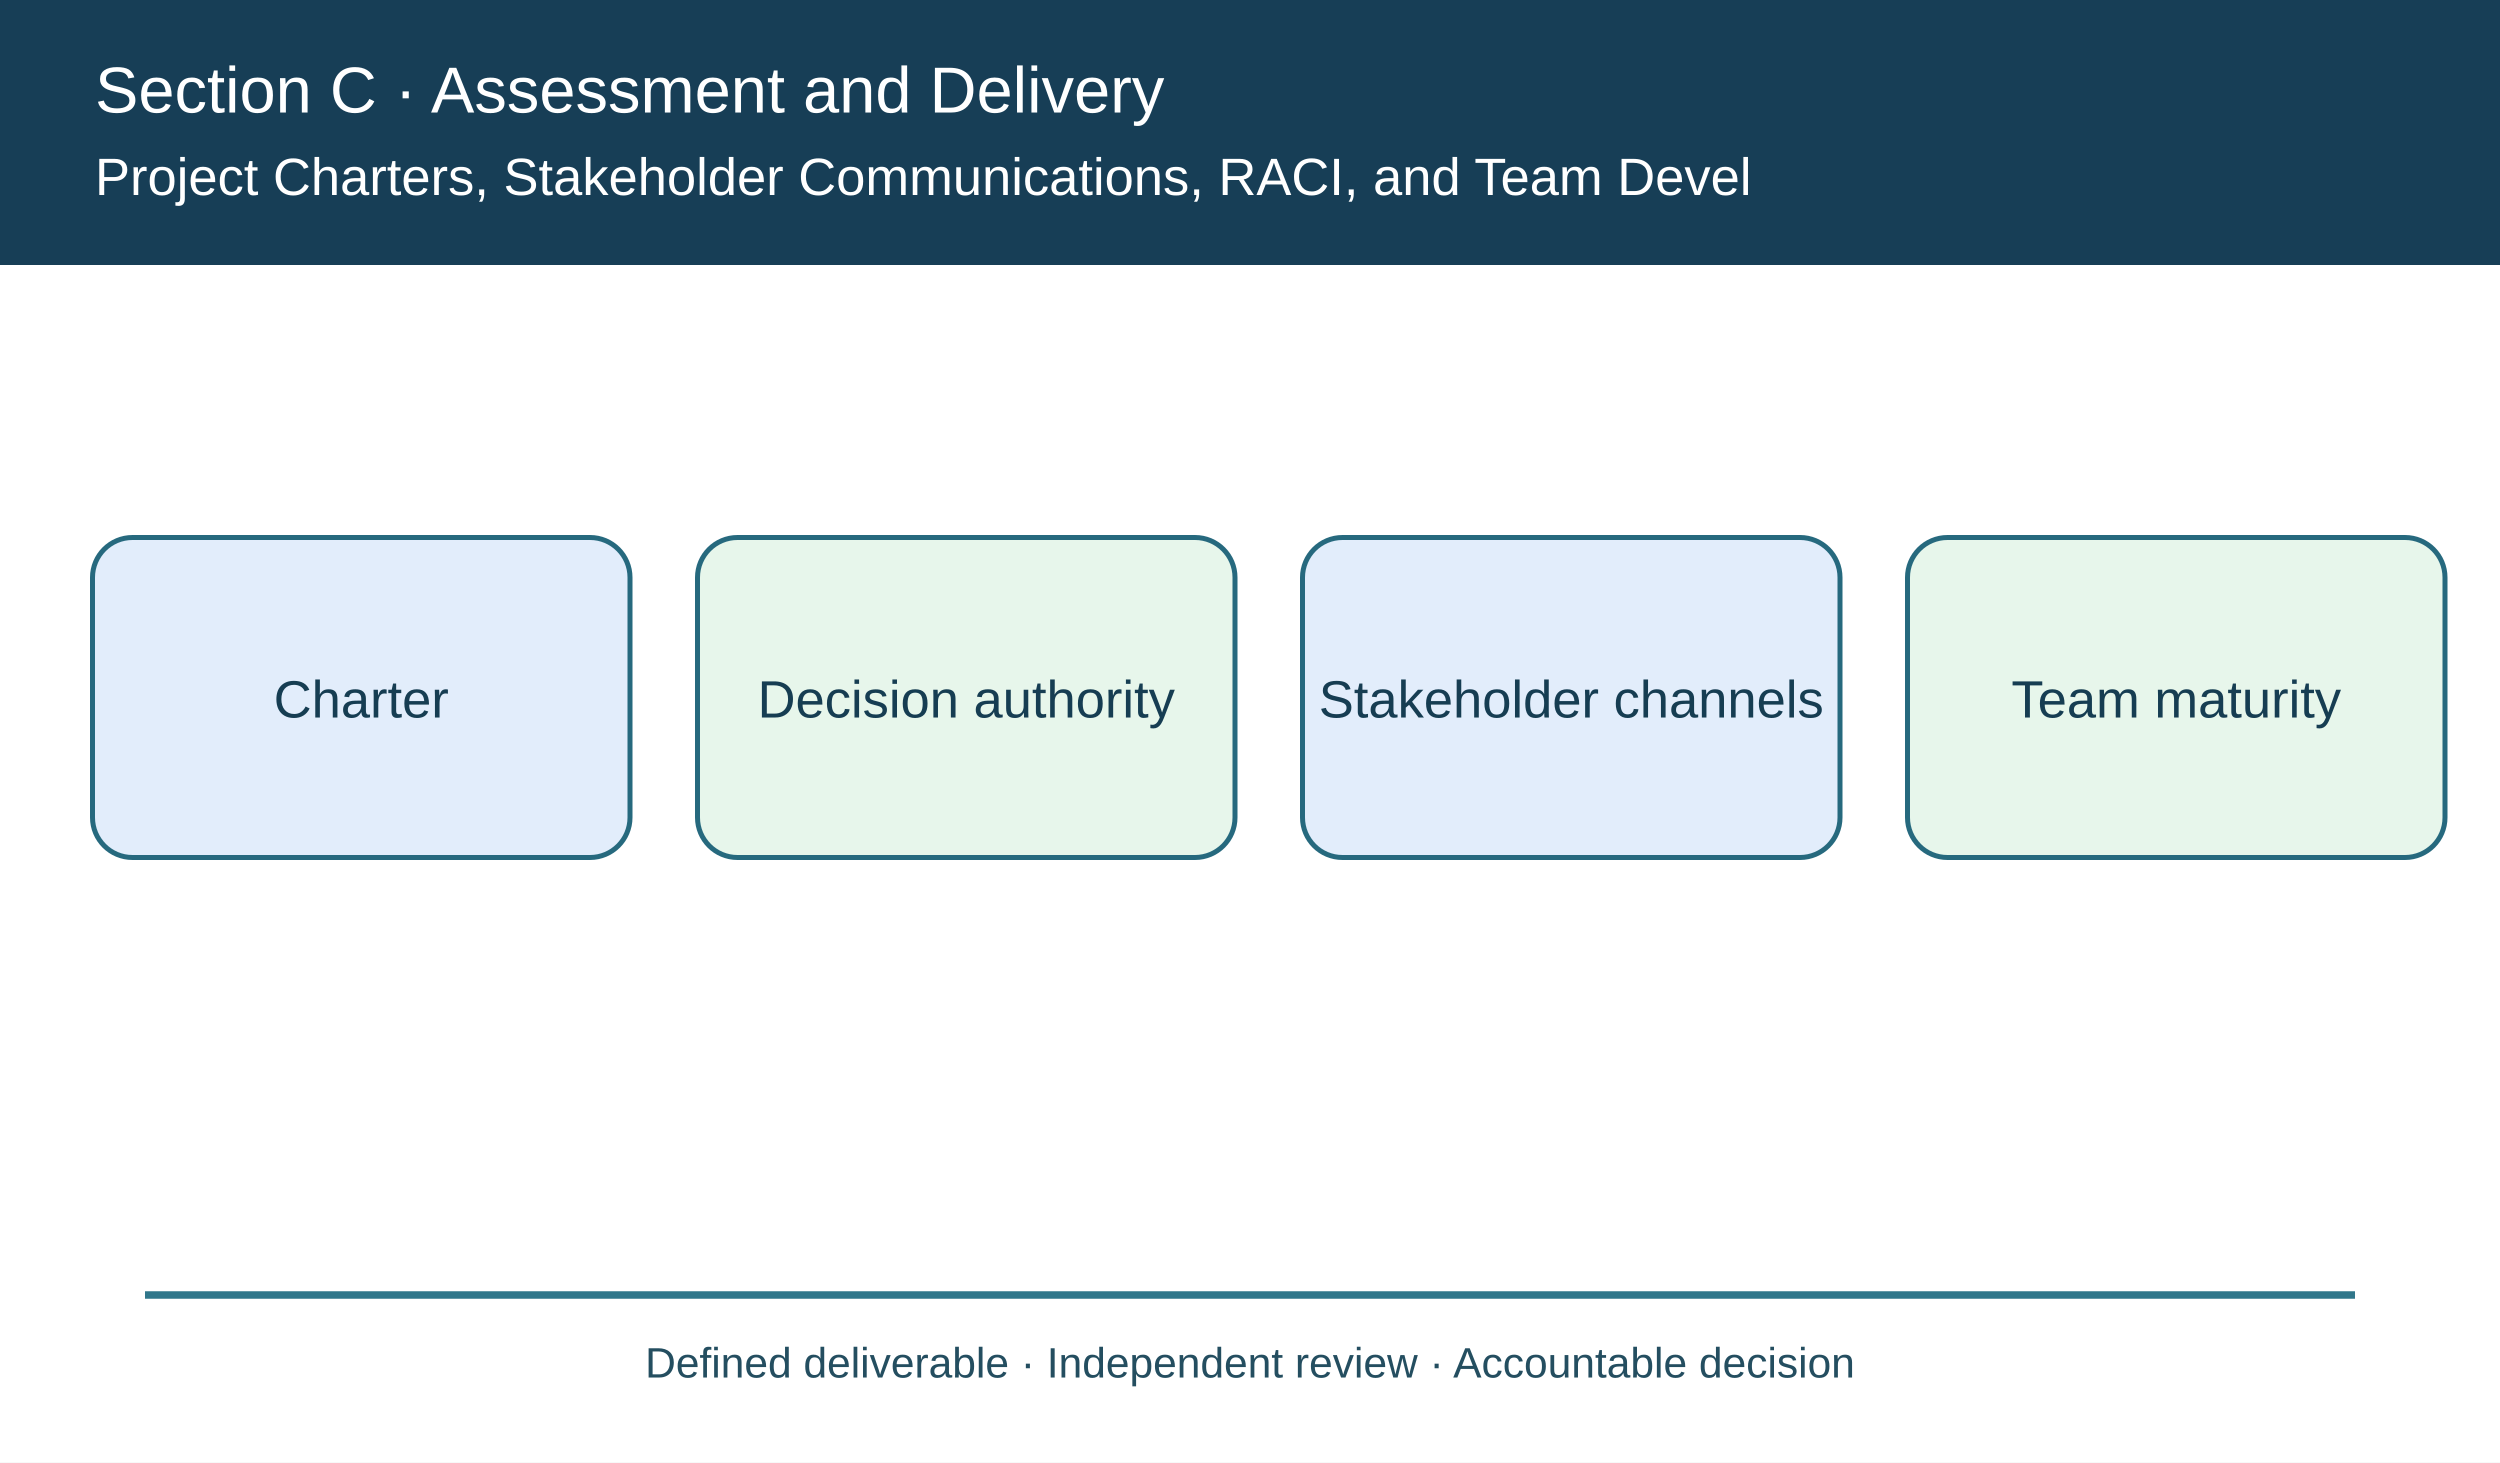
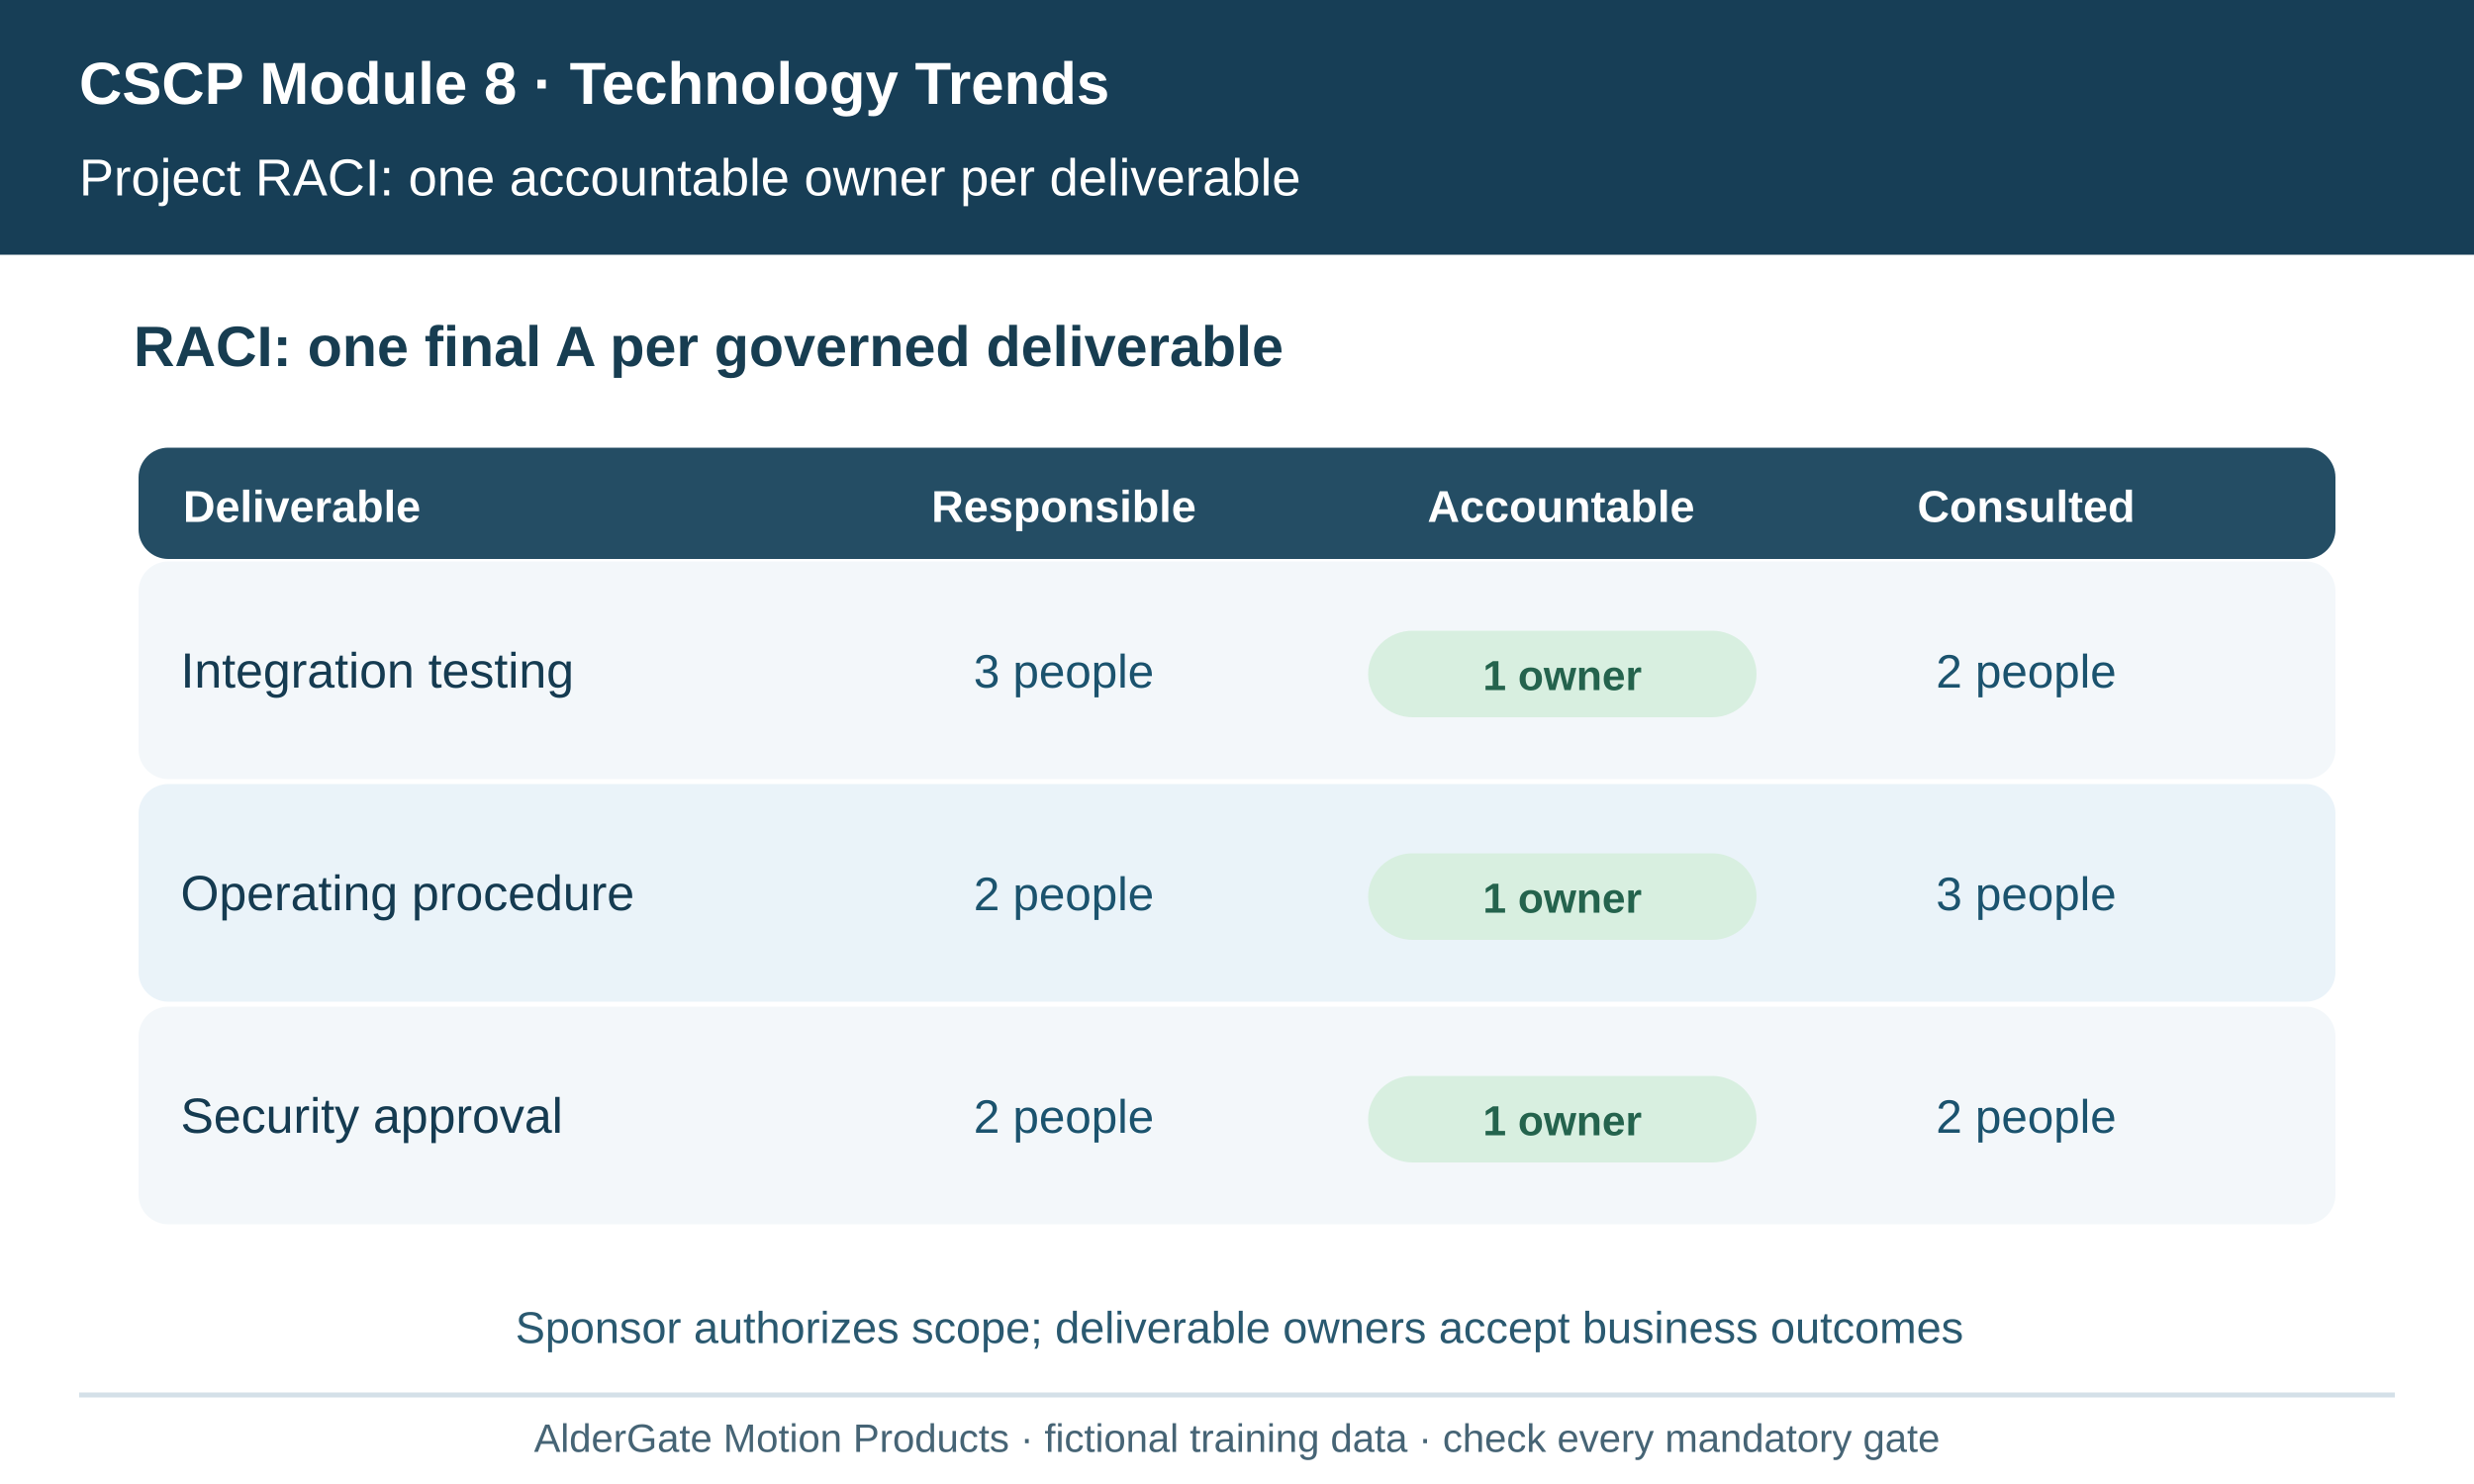
- <svg xmlns="http://www.w3.org/2000/svg" width="1000" height="585" viewBox="0 0 1000 585" role="img" aria-labelledby="title desc">
-   <rect width="1000" height="585" fill="#fff" />
-   <rect width="1000" height="106" fill="#173e56" />
-   <text x="38" y="45" font-size="26" font-family="Arial" fill="#fff">Section C · Assessment and Delivery</text>
-   <text x="38" y="78" font-size="21" font-family="Arial" fill="#fff">Project Charters, Stakeholder Communications, RACI, and Team Devel</text>
-   <rect x="37" y="215" width="215" height="128" rx="16" fill="#e2edfb" stroke="#26697e" stroke-width="2" />
-   <text x="144.5" y="287" font-size="21" fill="#163d52" text-anchor="middle" font-family="Arial">Charter</text>
-   <rect x="279" y="215" width="215" height="128" rx="16" fill="#e7f6eb" stroke="#26697e" stroke-width="2" />
-   <text x="386.5" y="287" font-size="21" fill="#163d52" text-anchor="middle" font-family="Arial">Decision authority</text>
-   <rect x="521" y="215" width="215" height="128" rx="16" fill="#e2edfb" stroke="#26697e" stroke-width="2" />
-   <text x="628.5" y="287" font-size="21" fill="#163d52" text-anchor="middle" font-family="Arial">Stakeholder channels</text>
-   <rect x="763" y="215" width="215" height="128" rx="16" fill="#e7f6eb" stroke="#26697e" stroke-width="2" />
-   <text x="870.5" y="287" font-size="21" fill="#163d52" text-anchor="middle" font-family="Arial">Team maturity</text>
-   <path d="M58 518 H942" stroke="#30778b" stroke-width="3" />
-   <text x="500" y="551" font-size="17" fill="#244e60" text-anchor="middle" font-family="Arial">Defined deliverable · Independent review · Accountable decision</text>
+ <svg xmlns="http://www.w3.org/2000/svg" viewBox="0 0 1000 600" width="1000" height="600" role="img" aria-labelledby="title desc">
+   <rect x="0" y="0" width="1000" height="600" rx="0" fill="#fff" stroke="none" stroke-width="1.5" />
+   <rect x="0" y="0" width="1000" height="103" rx="0" fill="#173e56" stroke="none" stroke-width="1.5" />
+   <text x="32" y="42" font-family="Arial,Helvetica,sans-serif" font-size="24" text-anchor="start" fill="#fff" font-weight="700">CSCP Module 8 · Technology Trends</text>
+   <text x="32" y="79" font-family="Arial,Helvetica,sans-serif" font-size="21" text-anchor="start" fill="#fff">Project RACI: one accountable owner per deliverable</text>
+   <text x="54" y="148" font-family="Arial,Helvetica,sans-serif" font-size="23" text-anchor="start" fill="#173d51" font-weight="700">RACI: one final A per governed deliverable</text>
+   <rect x="56" y="181" width="888" height="45" rx="12" fill="#244d64" stroke="none" stroke-width="1.5" />
+   <text x="74" y="211" font-family="Arial,Helvetica,sans-serif" font-size="18" text-anchor="start" fill="#fff" font-weight="700">Deliverable</text>
+   <text x="430" y="211" font-family="Arial,Helvetica,sans-serif" font-size="18" text-anchor="middle" fill="#fff" font-weight="700">Responsible</text>
+   <text x="631" y="211" font-family="Arial,Helvetica,sans-serif" font-size="18" text-anchor="middle" fill="#fff" font-weight="700">Accountable</text>
+   <text x="819" y="211" font-family="Arial,Helvetica,sans-serif" font-size="18" text-anchor="middle" fill="#fff" font-weight="700">Consulted</text>
+   <rect x="56" y="227" width="888" height="88" rx="12" fill="#f3f7fa" stroke="none" stroke-width="1.5" />
+   <text x="73" y="278" font-family="Arial,Helvetica,sans-serif" font-size="20" text-anchor="start" fill="#153b51">Integration testing</text>
+   <text x="430" y="278" font-family="Arial,Helvetica,sans-serif" font-size="19" text-anchor="middle" fill="#1b536e">3 people</text>
+   <rect x="553" y="255" width="157" height="35" rx="18" fill="#d8efe0" stroke="none" stroke-width="1.5" />
+   <text x="631.5" y="279" font-family="Arial,Helvetica,sans-serif" font-size="17" text-anchor="middle" fill="#24634d" font-weight="700">1 owner</text>
+   <text x="819" y="278" font-family="Arial,Helvetica,sans-serif" font-size="19" text-anchor="middle" fill="#1b536e">2 people</text>
+   <rect x="56" y="317" width="888" height="88" rx="12" fill="#eaf3f9" stroke="none" stroke-width="1.5" />
+   <text x="73" y="368" font-family="Arial,Helvetica,sans-serif" font-size="20" text-anchor="start" fill="#153b51">Operating procedure</text>
+   <text x="430" y="368" font-family="Arial,Helvetica,sans-serif" font-size="19" text-anchor="middle" fill="#1b536e">2 people</text>
+   <rect x="553" y="345" width="157" height="35" rx="18" fill="#d8efe0" stroke="none" stroke-width="1.5" />
+   <text x="631.5" y="369" font-family="Arial,Helvetica,sans-serif" font-size="17" text-anchor="middle" fill="#24634d" font-weight="700">1 owner</text>
+   <text x="819" y="368" font-family="Arial,Helvetica,sans-serif" font-size="19" text-anchor="middle" fill="#1b536e">3 people</text>
+   <rect x="56" y="407" width="888" height="88" rx="12" fill="#f3f7fa" stroke="none" stroke-width="1.5" />
+   <text x="73" y="458" font-family="Arial,Helvetica,sans-serif" font-size="20" text-anchor="start" fill="#153b51">Security approval</text>
+   <text x="430" y="458" font-family="Arial,Helvetica,sans-serif" font-size="19" text-anchor="middle" fill="#1b536e">2 people</text>
+   <rect x="553" y="435" width="157" height="35" rx="18" fill="#d8efe0" stroke="none" stroke-width="1.5" />
+   <text x="631.5" y="459" font-family="Arial,Helvetica,sans-serif" font-size="17" text-anchor="middle" fill="#24634d" font-weight="700">1 owner</text>
+   <text x="819" y="458" font-family="Arial,Helvetica,sans-serif" font-size="19" text-anchor="middle" fill="#1b536e">2 people</text>
+   <text x="501" y="543" font-family="Arial,Helvetica,sans-serif" font-size="18" text-anchor="middle" fill="#2a5970">Sponsor authorizes scope; deliverable owners accept business outcomes</text>
+   <line x1="32" y1="564" x2="968" y2="564" stroke="#d4e0e8" stroke-width="2" />
+   <text x="500" y="587" font-family="Arial,Helvetica,sans-serif" font-size="16" text-anchor="middle" fill="#466475">AlderGate Motion Products · fictional training data · check every mandatory gate</text>
</svg>
